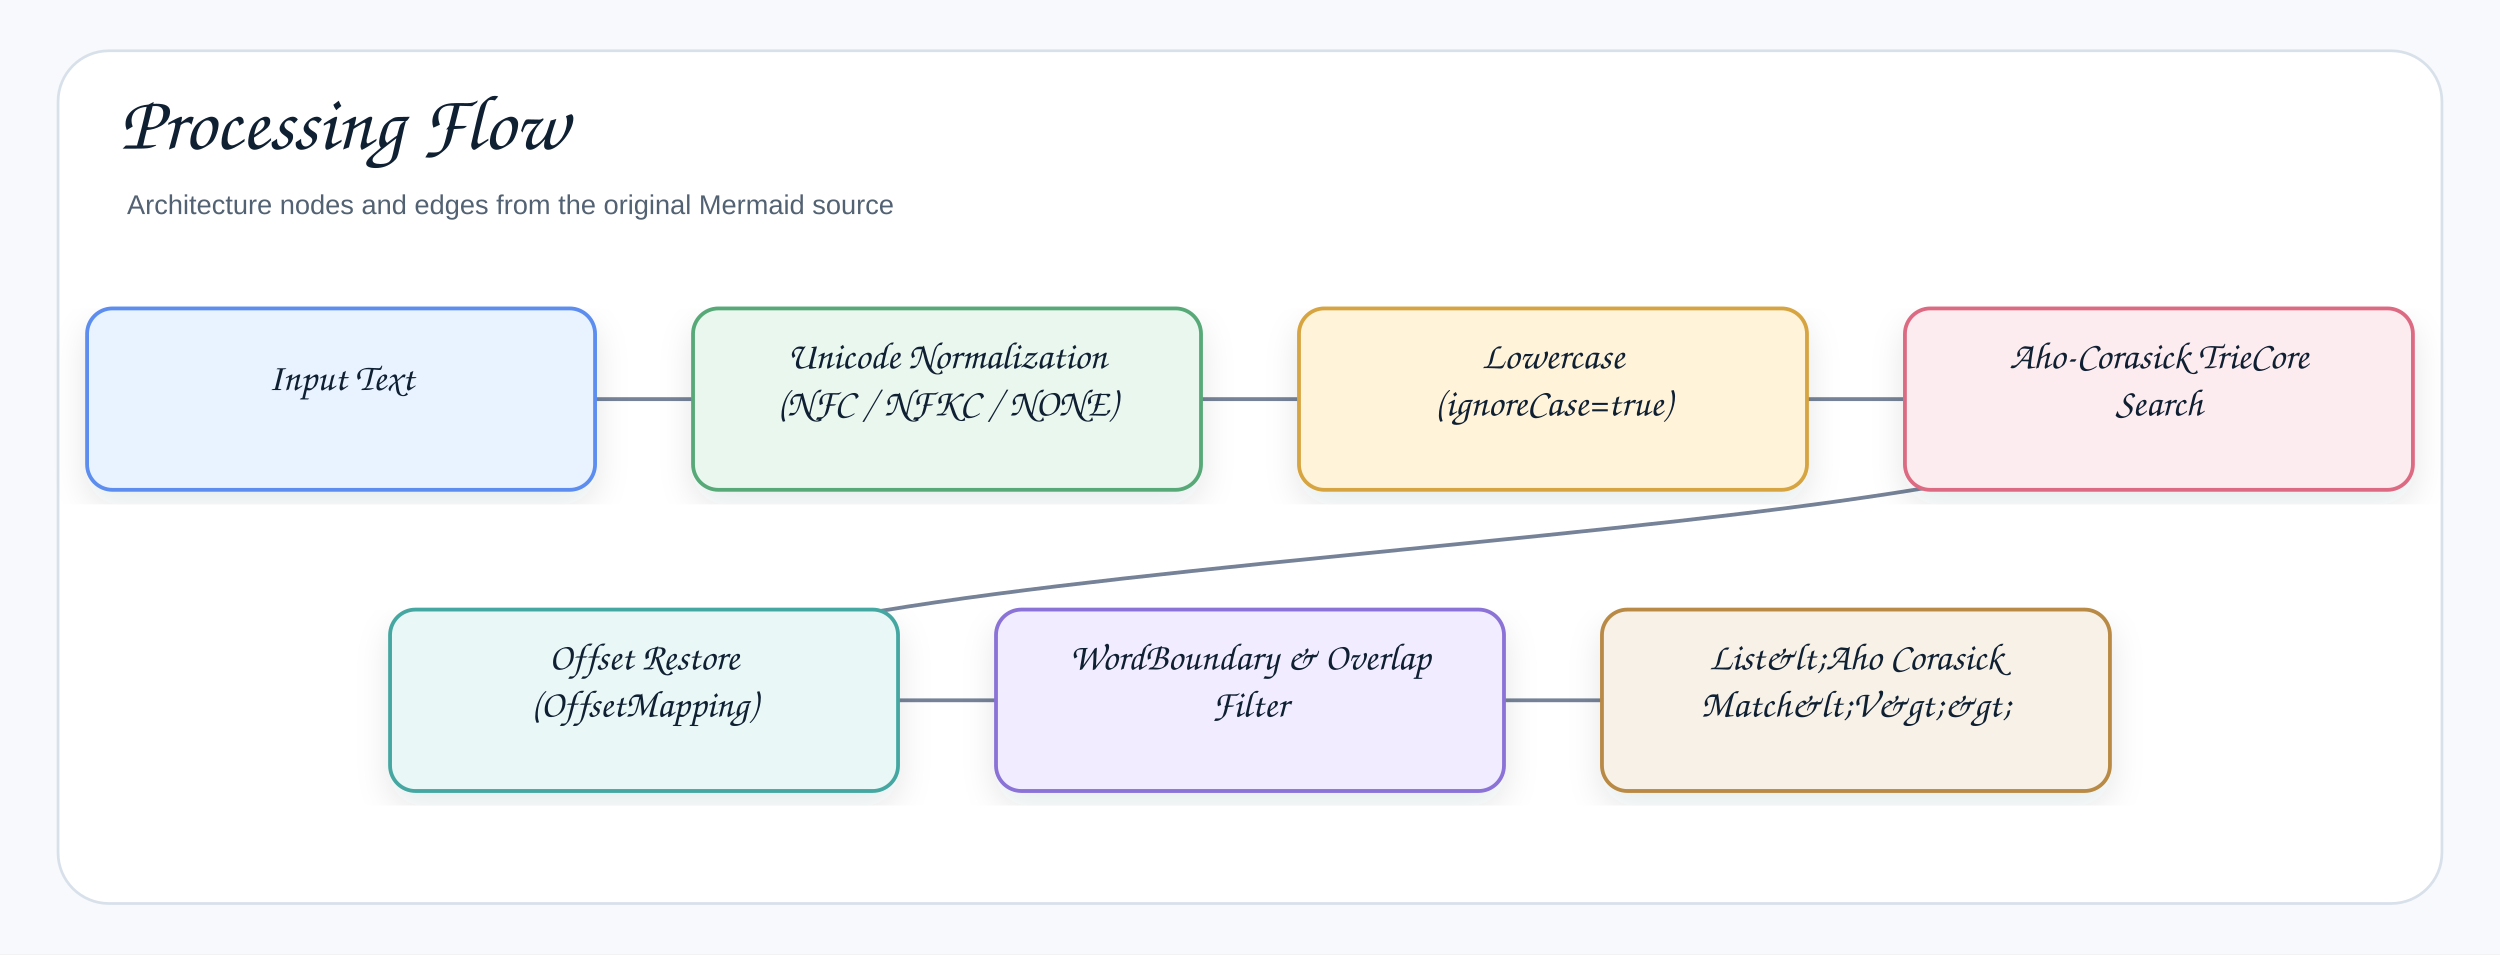
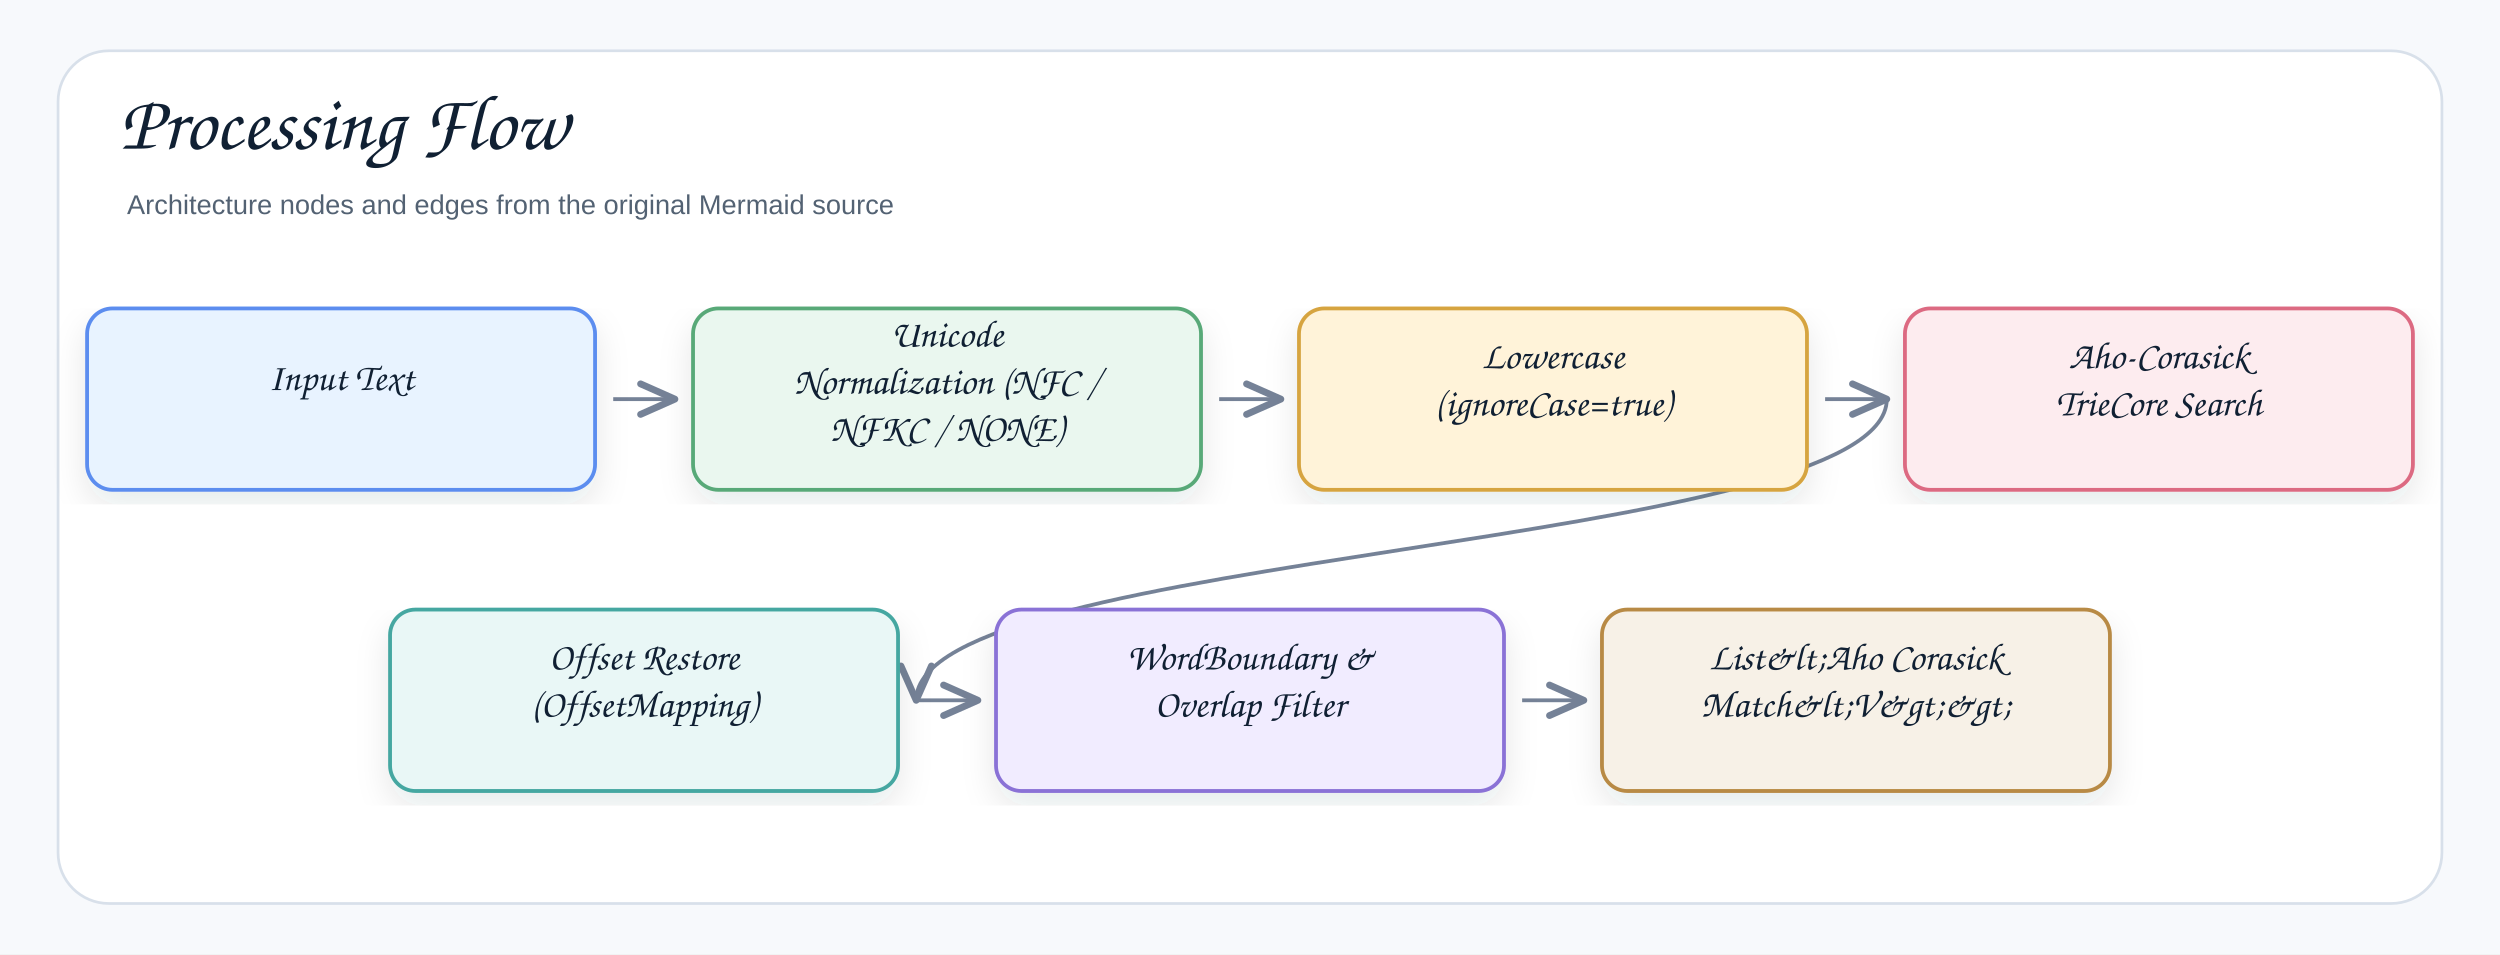
<svg xmlns="http://www.w3.org/2000/svg" width="1378" height="526" viewBox="0 0 1378 526" role="img" aria-label="Processing Flow">
  <defs>
    <filter id="shadow" x="-8%" y="-8%" width="116%" height="116%">
      <feDropShadow dx="0" dy="8" stdDeviation="9" flood-color="#1f2937" flood-opacity="0.10" />
    </filter>
    <marker id="openArrow" markerWidth="12" markerHeight="10" refX="10" refY="5" orient="auto" markerUnits="strokeWidth">
      <path d="M 1 1 L 10 5 L 1 9" fill="none" stroke="#758297" stroke-width="1.8" stroke-linecap="round" stroke-linejoin="round" />
    </marker>
    <marker id="inherit" markerWidth="14" markerHeight="12" refX="12" refY="6" orient="auto" markerUnits="strokeWidth">
      <path d="M 0 1 L 12 6 L 0 11 Z" fill="#ffffff" stroke="#758297" stroke-width="1.8" />
    </marker>
    <style>
    .canvas{fill:#f7f9fc}.frame{fill:#fff;stroke:#d8e0ea;stroke-width:1.5}
    .title{font-family:"Architects Daughter","Comic Sans MS","Comic Sans",cursive;font-size:43px;font-weight:400;fill:#102033}
    .subtitle{font-family:"Comic Sans MS","Comic Sans","Comic Neue",Arial,sans-serif;font-size:15px;font-weight:400;fill:#536273}
    .label{font-family:"Architects Daughter","Comic Sans MS","Comic Sans",cursive;font-size:25px;font-weight:400;fill:#102033}
    .smallLabel{font-family:"Architects Daughter","Comic Sans MS","Comic Sans",cursive;font-size:21px;font-weight:400;fill:#102033}
    .mono{font-family:"Comic Sans MS","Comic Sans","Comic Neue",Arial,sans-serif;font-size:12px;font-weight:400;fill:#102033}
    .small{font-family:"Comic Sans MS","Comic Sans","Comic Neue",Arial,sans-serif;font-size:12px;font-weight:400;fill:#536273}
    .strong{font-family:"Comic Sans MS","Comic Sans","Comic Neue",Arial,sans-serif;font-size:13px;font-weight:400;fill:#102033}
    .card{stroke-width:2.1;filter:url(#shadow)}.compartment{stroke-width:1.5;fill:none}
    .line{stroke:#758297;stroke-width:2.1;fill:none;marker-end:url(#openArrow)}
    .plainLine{stroke:#758297;stroke-width:2.1;fill:none}
    .dashed{stroke:#758297;stroke-width:2.1;stroke-dasharray:7 6;fill:none;marker-end:url(#openArrow)}
    .inheritLine{stroke:#758297;stroke-width:2.2;fill:none;marker-end:url(#inherit)}
    .implLine{stroke:#758297;stroke-width:2.2;stroke-dasharray:8 7;fill:none;marker-end:url(#inherit)}
  </style>
  </defs>
  <rect class="canvas" width="1378" height="526" />
  <rect class="frame" x="32" y="28" width="1314" height="470" rx="28" />
  <text class="title" x="66" y="82">Processing Flow</text>
  <text class="subtitle" x="70" y="118">Architecture nodes and edges from the original Mermaid source</text>
-   <path class="line" d="M689 386 C689 386 1023 386 1023 386" />
-   <path class="line" d="M355 386 C355 386 689 386 689 386" />
-   <path class="line" d="M1190 220 C1190 303 355 303 355 386" />
-   <path class="line" d="M856 220 C856 220 1190 220 1190 220" />
-   <path class="line" d="M522 220 C522 220 856 220 856 220" />
-   <path class="line" d="M188 220 C188 220 522 220 522 220" />
+   <path class="line" d="M839 386 C839 386 873 386 873 386" />
+   <path class="line" d="M505 386 C505 386 539 386 539 386" />
+   <path class="line" d="M1040 220 C1040 303 505 303 505 386" />
+   <path class="line" d="M1006 220 C1006 220 1040 220 1040 220" />
+   <path class="line" d="M672 220 C672 220 706 220 706 220" />
+   <path class="line" d="M338 220 C338 220 372 220 372 220" />
  <g transform="translate(48,170)">
    <rect class="card" x="0" y="0" width="280" height="100" rx="14" fill="#E8F3FF" stroke="#5B8DEF" />
    <text class="smallLabel" x="140" y="45" text-anchor="middle">Input Text</text>
  </g>
  <g transform="translate(382,170)">
    <rect class="card" x="0" y="0" width="280" height="100" rx="14" fill="#EAF7EF" stroke="#58A978" />
-     <text class="smallLabel" x="140" y="33" text-anchor="middle">Unicode Normalization</text>
-     <text class="smallLabel" x="140" y="59" text-anchor="middle">(NFC / NFKC / NONE)</text>
+     <text class="smallLabel" x="140" y="21" text-anchor="middle">Unicode</text>
+     <text class="smallLabel" x="140" y="47" text-anchor="middle">Normalization (NFC /</text>
+     <text class="smallLabel" x="140" y="73" text-anchor="middle">NFKC / NONE)</text>
  </g>
  <g transform="translate(716,170)">
    <rect class="card" x="0" y="0" width="280" height="100" rx="14" fill="#FFF3D9" stroke="#D6A441" />
    <text class="smallLabel" x="140" y="33" text-anchor="middle">Lowercase</text>
    <text class="smallLabel" x="140" y="59" text-anchor="middle">(ignoreCase=true)</text>
  </g>
  <g transform="translate(1050,170)">
    <rect class="card" x="0" y="0" width="280" height="100" rx="14" fill="#FDECEF" stroke="#DC6B82" />
-     <text class="smallLabel" x="140" y="33" text-anchor="middle">Aho-Corasick TrieCore</text>
-     <text class="smallLabel" x="140" y="59" text-anchor="middle">Search</text>
+     <text class="smallLabel" x="140" y="33" text-anchor="middle">Aho-Corasick</text>
+     <text class="smallLabel" x="140" y="59" text-anchor="middle">TrieCore Search</text>
  </g>
  <g transform="translate(215,336)">
    <rect class="card" x="0" y="0" width="280" height="100" rx="14" fill="#E9F7F6" stroke="#45A7A1" />
    <text class="smallLabel" x="140" y="33" text-anchor="middle">Offset Restore</text>
    <text class="smallLabel" x="140" y="59" text-anchor="middle">(OffsetMapping)</text>
  </g>
  <g transform="translate(549,336)">
    <rect class="card" x="0" y="0" width="280" height="100" rx="14" fill="#F1ECFF" stroke="#8A72D6" />
-     <text class="smallLabel" x="140" y="33" text-anchor="middle">WordBoundary &amp; Overlap</text>
-     <text class="smallLabel" x="140" y="59" text-anchor="middle">Filter</text>
+     <text class="smallLabel" x="140" y="33" text-anchor="middle">WordBoundary &amp;</text>
+     <text class="smallLabel" x="140" y="59" text-anchor="middle">Overlap Filter</text>
  </g>
  <g transform="translate(883,336)">
    <rect class="card" x="0" y="0" width="280" height="100" rx="14" fill="#F7F1E7" stroke="#B88A44" />
    <text class="smallLabel" x="140" y="33" text-anchor="middle">List&amp;lt;Aho Corasick</text>
    <text class="smallLabel" x="140" y="59" text-anchor="middle">Match&amp;lt;V&amp;gt;&amp;gt;</text>
  </g>
</svg>
